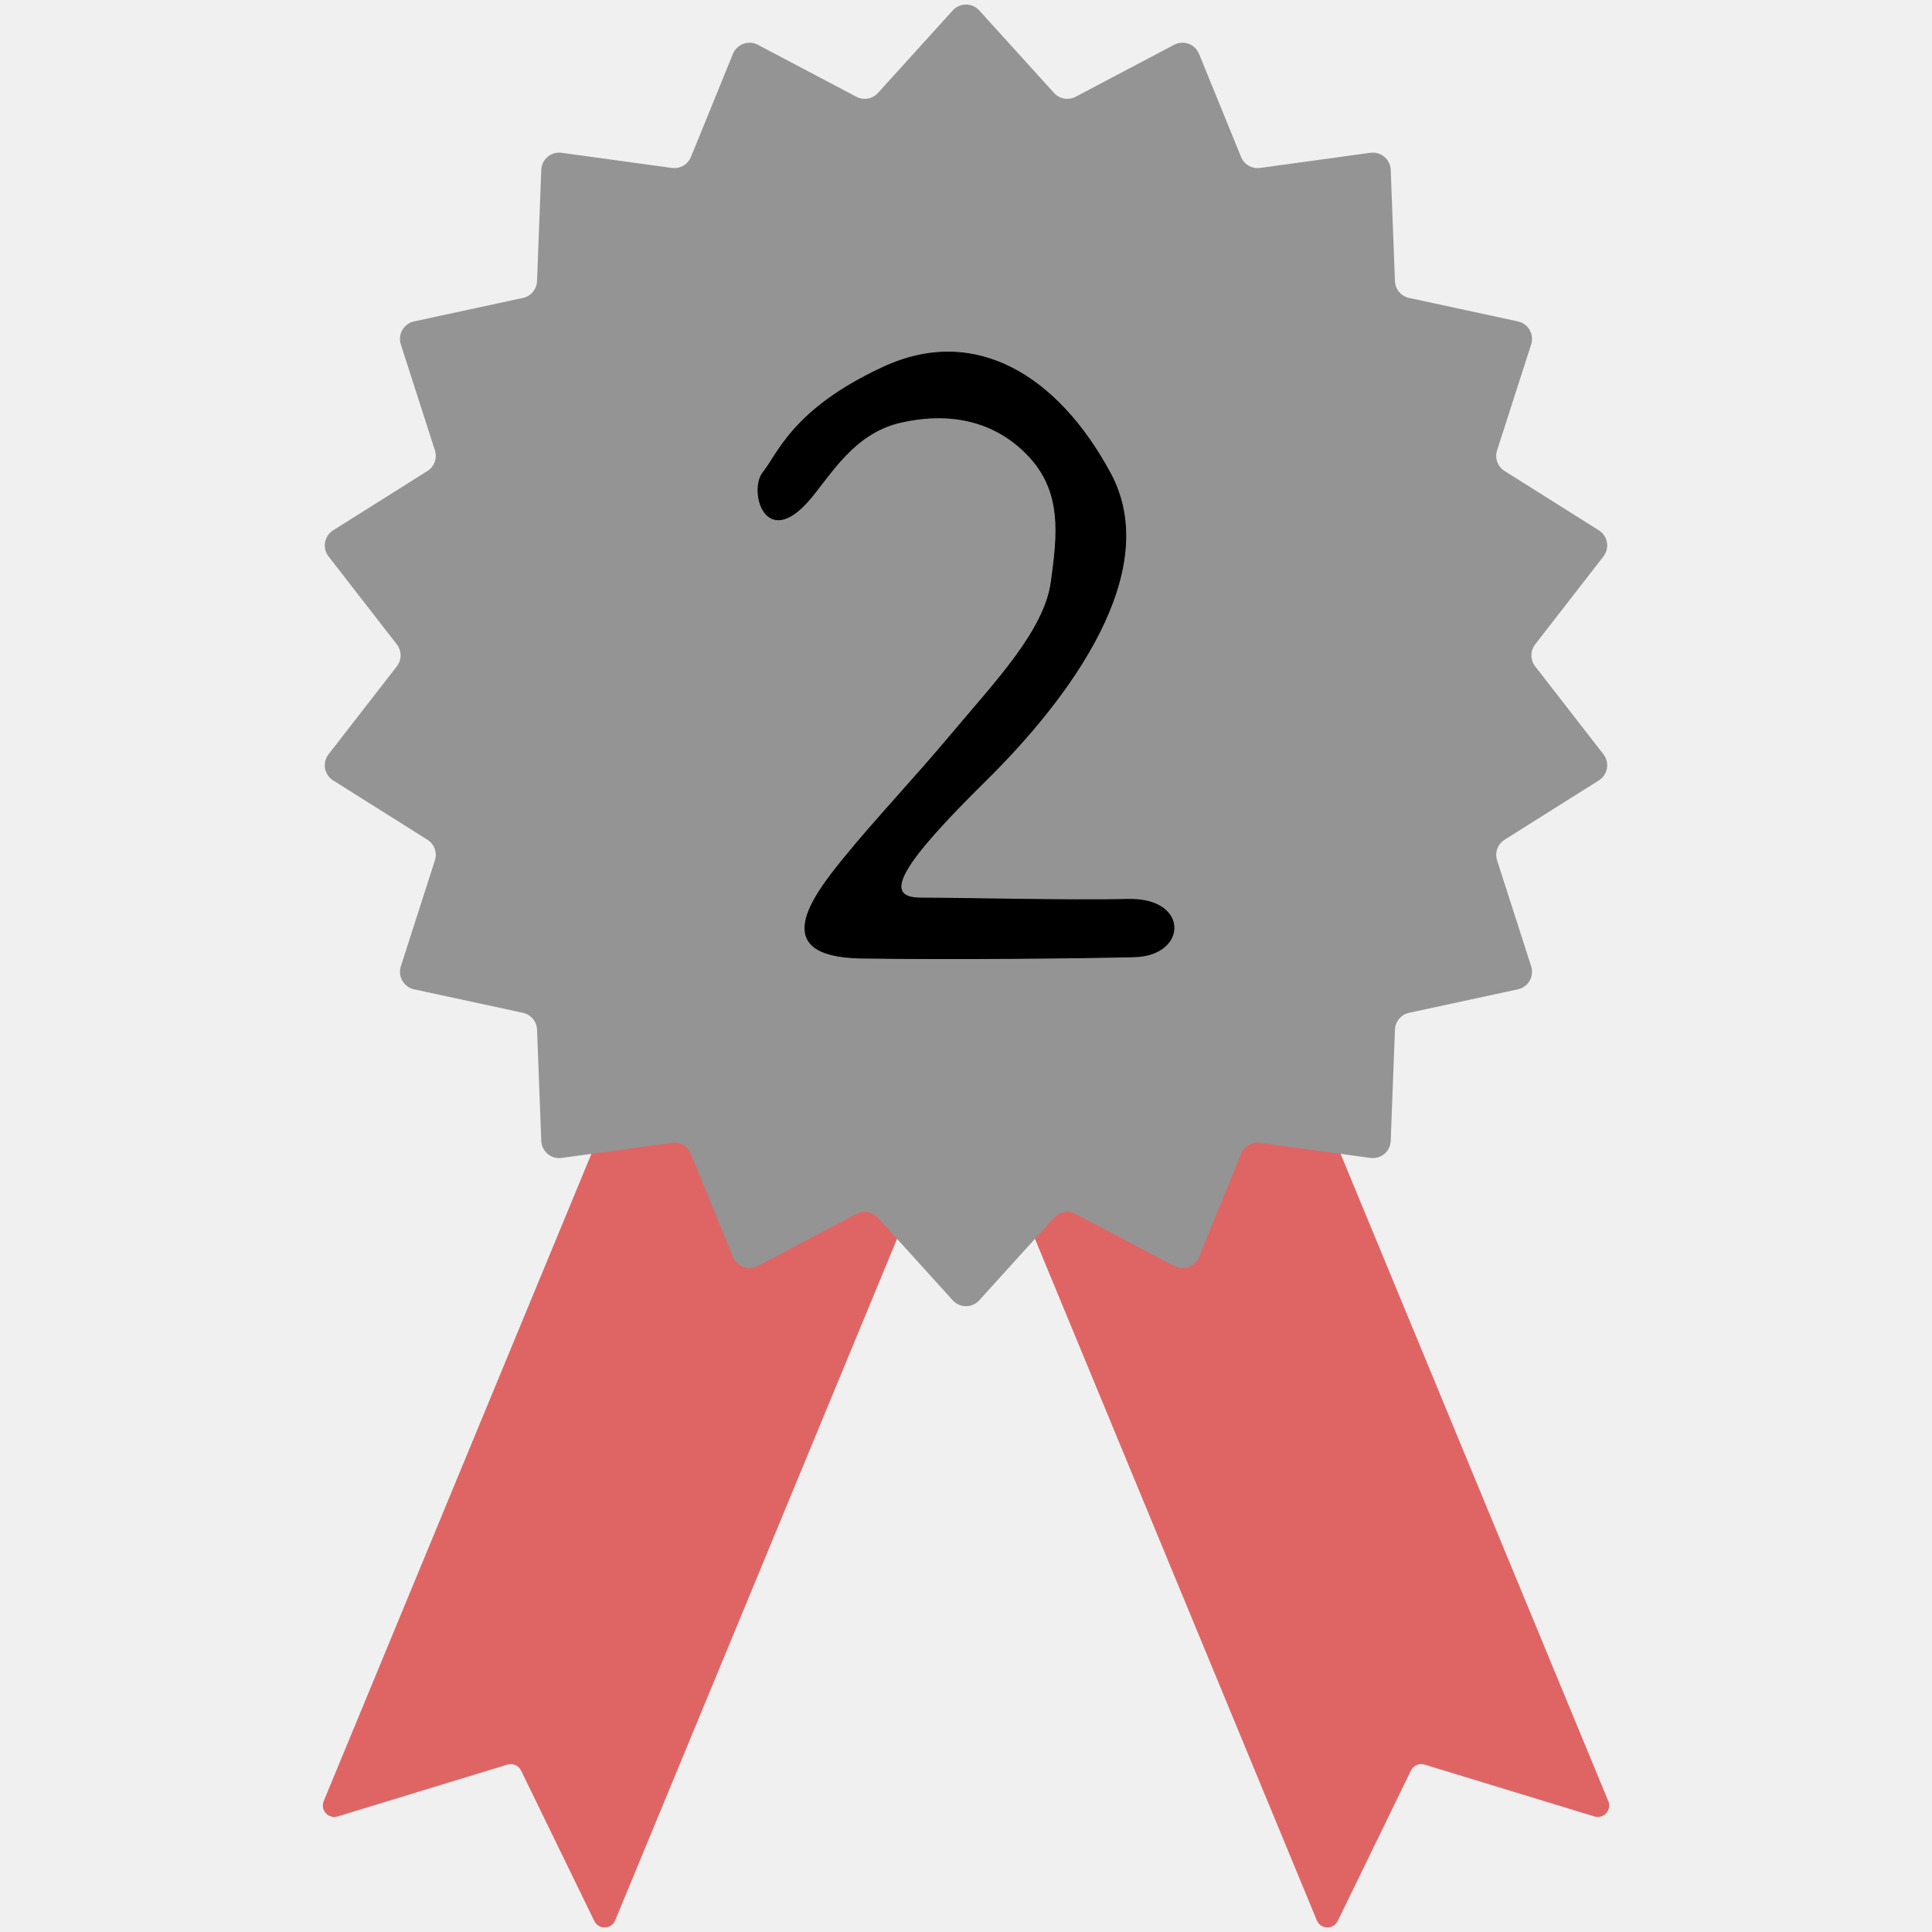
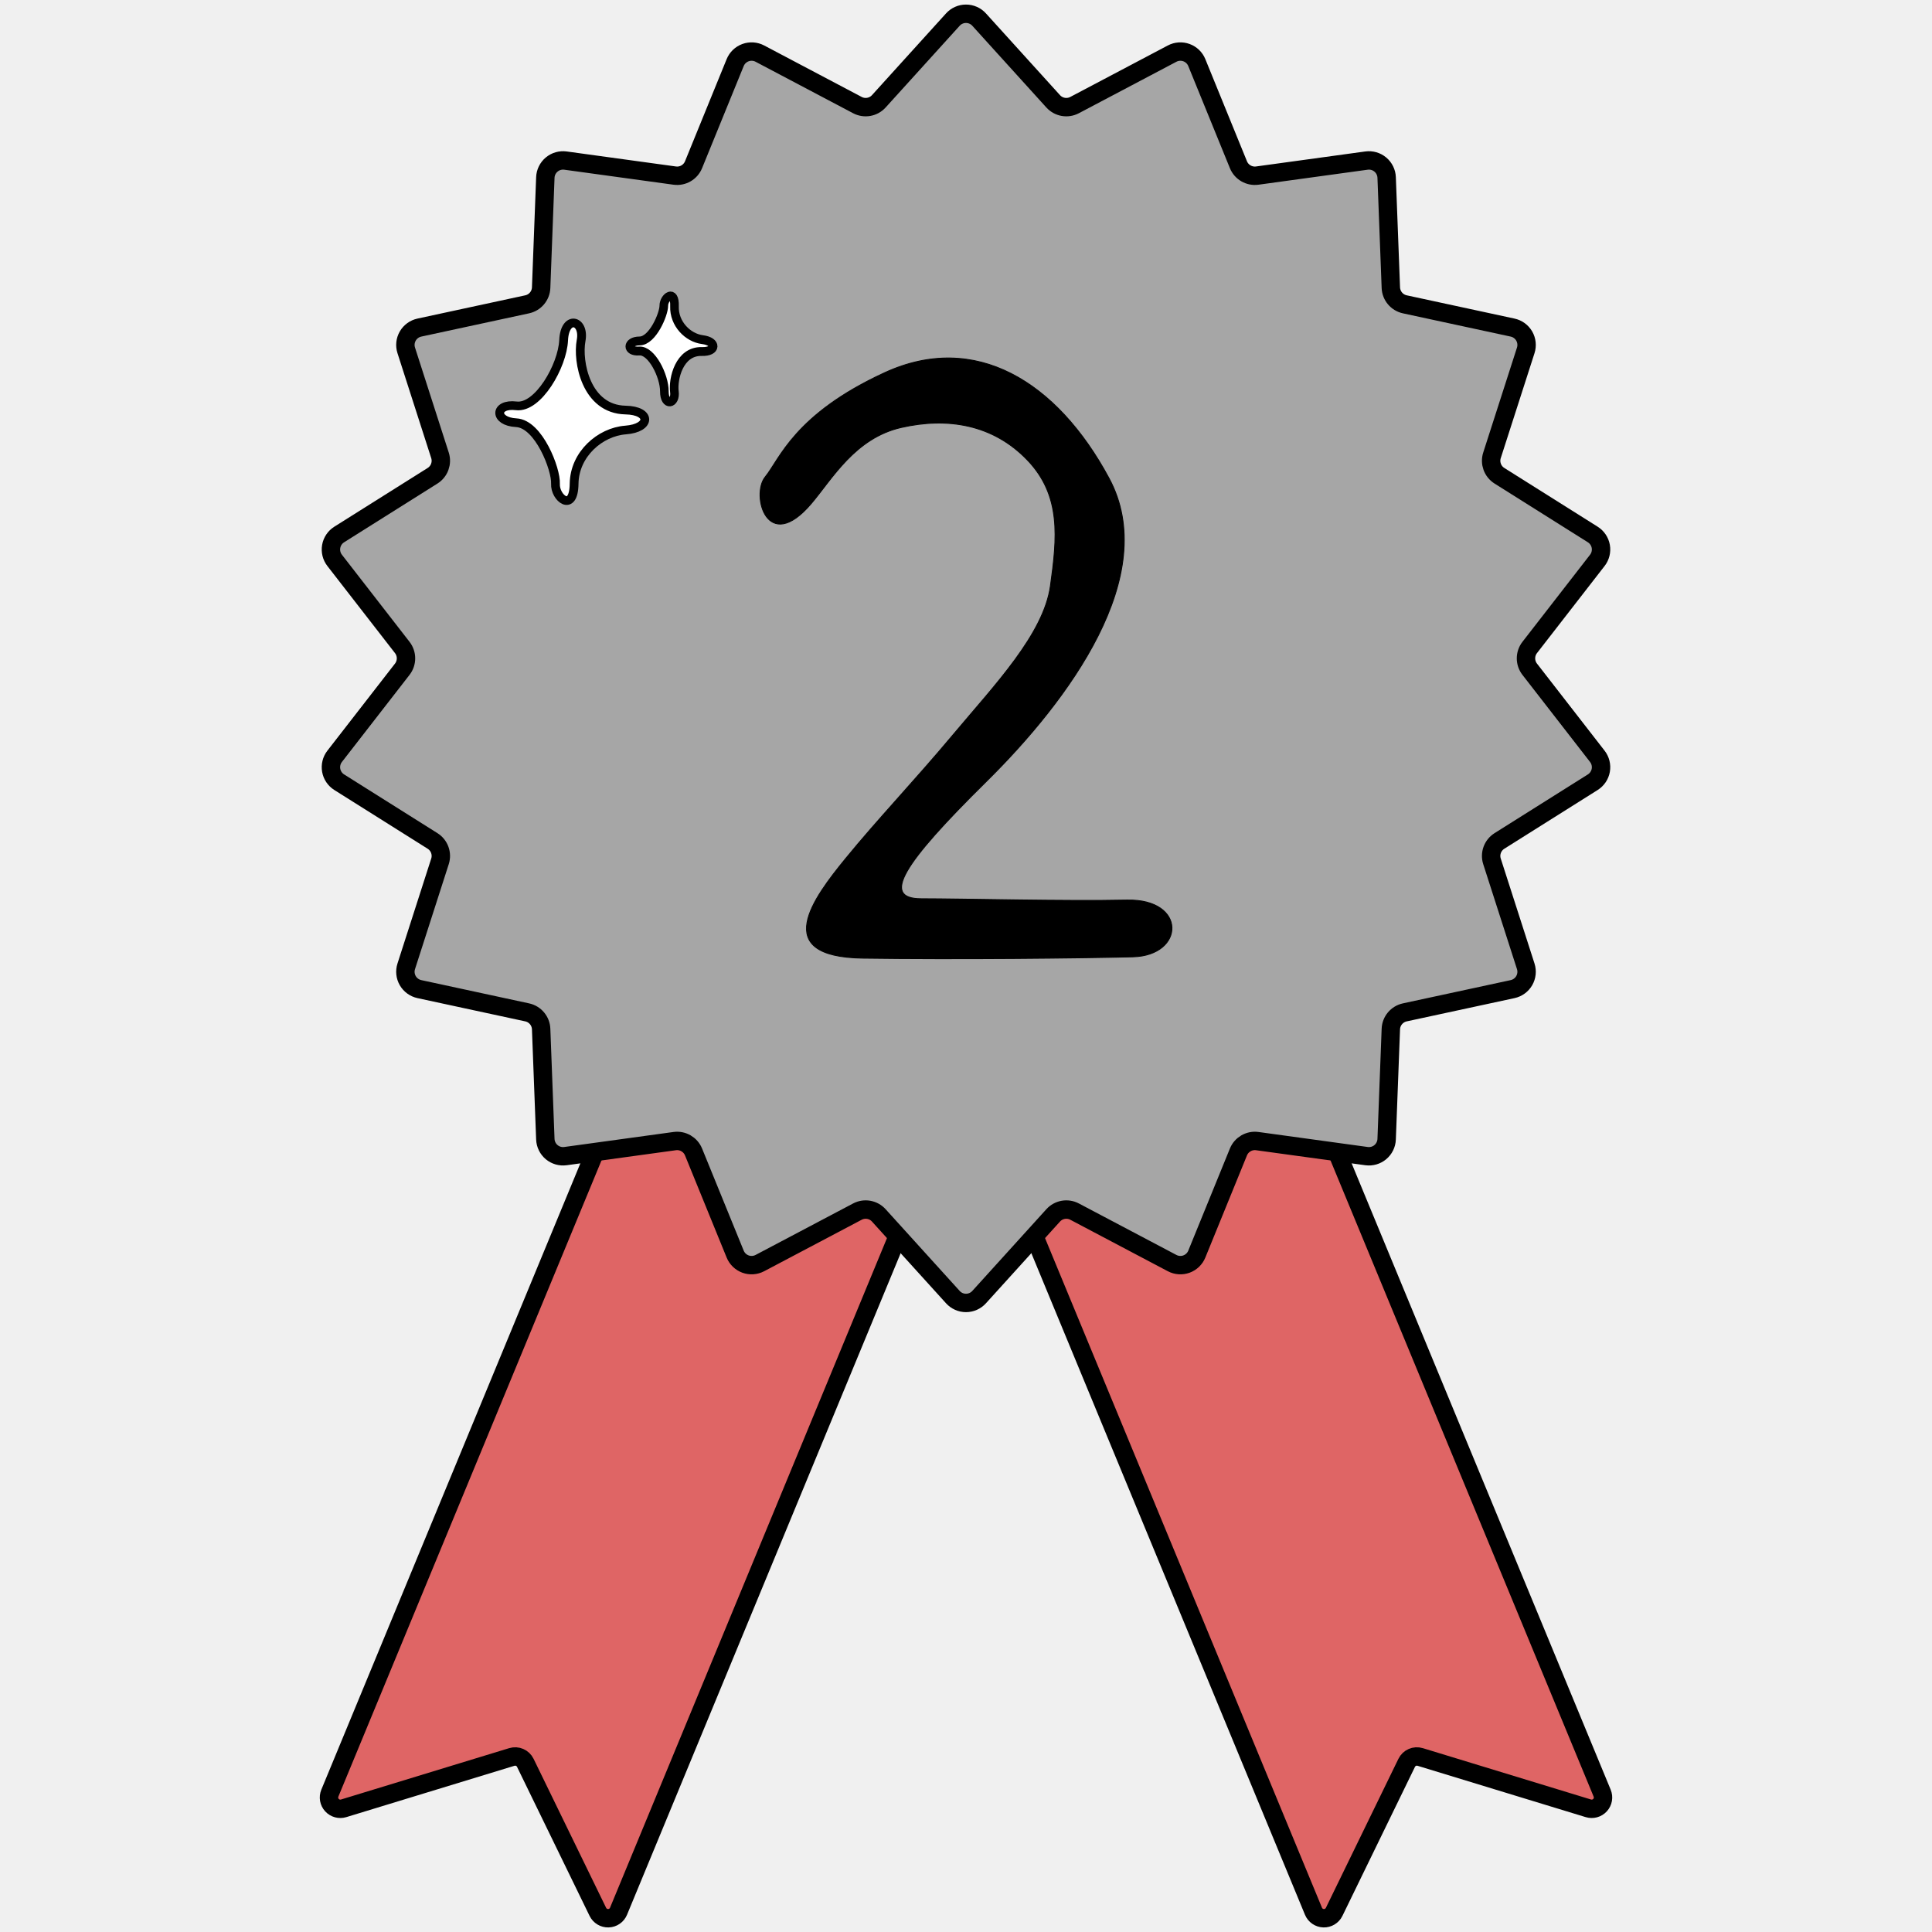
- <svg xmlns="http://www.w3.org/2000/svg" width="100%" height="100%" viewBox="0 0 2100 2100" version="1.1" xml:space="preserve" style="fill-rule:evenodd;clip-rule:evenodd;stroke-linecap:round;stroke-linejoin:round;stroke-miterlimit:1.5;">
-   <g transform="matrix(2.03538,0.841803,-0.841803,2.03538,1229.13,-1565.42)">
-     <path d="M398.68,1092.56L243.273,1092.56L243.273,1630.35C243.273,1632.54 244.533,1634.53 246.51,1635.46C248.486,1636.39 250.824,1636.1 252.512,1634.71C270.198,1620.16 308.152,1588.93 320.167,1579.04C322.314,1577.27 325.426,1577.33 327.506,1579.18C338.63,1589.04 372.625,1619.2 389.282,1633.98C390.945,1635.45 393.319,1635.82 395.348,1634.9C397.376,1633.99 398.68,1631.98 398.68,1629.75C398.68,1547.79 398.68,1092.56 398.68,1092.56Z" style="fill:rgb(223,101,101);" />
+ <svg xmlns="http://www.w3.org/2000/svg" width="100%" height="100%" viewBox="0 0 2100 2100" version="1.1" xml:space="preserve" style="fill-rule:evenodd;clip-rule:evenodd;stroke-linejoin:round;stroke-miterlimit:2;">
+   <g transform="matrix(2.0159,0.833748,-0.833748,2.0159,1227.42,-1540.38)">
+     <path d="M398.68,1092.56L243.273,1092.56L243.273,1630.35C243.273,1632.54 244.533,1634.53 246.51,1635.46C248.486,1636.39 250.824,1636.1 252.512,1634.71C270.198,1620.16 308.152,1588.93 320.167,1579.04C322.314,1577.27 325.426,1577.33 327.506,1579.18C338.63,1589.04 372.625,1619.2 389.282,1633.98C390.945,1635.45 393.319,1635.82 395.348,1634.9C397.376,1633.99 398.68,1631.98 398.68,1629.75L398.68,1092.56Z" style="fill:rgb(223,101,101);stroke:black;stroke-width:9.17px;" />
  </g>
-   <g transform="matrix(-2.03538,0.841803,0.841803,2.03538,870.871,-1565.42)">
-     <path d="M398.68,1092.56L243.273,1092.56L243.273,1630.35C243.273,1632.54 244.533,1634.53 246.51,1635.46C248.486,1636.39 250.824,1636.1 252.512,1634.71C270.198,1620.16 308.152,1588.93 320.167,1579.04C322.314,1577.27 325.426,1577.33 327.506,1579.18C338.63,1589.04 372.625,1619.2 389.282,1633.98C390.945,1635.45 393.319,1635.82 395.348,1634.9C397.376,1633.99 398.68,1631.98 398.68,1629.75C398.68,1547.79 398.68,1092.56 398.68,1092.56Z" style="fill:rgb(223,101,101);" />
+   <g transform="matrix(-2.0159,0.833748,0.833748,2.0159,872.585,-1540.38)">
+     <path d="M398.68,1092.56L243.273,1092.56L243.273,1630.35C243.273,1632.54 244.533,1634.53 246.51,1635.46C248.486,1636.39 250.824,1636.1 252.512,1634.71C270.198,1620.16 308.152,1588.93 320.167,1579.04C322.314,1577.27 325.426,1577.33 327.506,1579.18C338.63,1589.04 372.625,1619.2 389.282,1633.98C390.945,1635.45 393.319,1635.82 395.348,1634.9C397.376,1633.99 398.68,1631.98 398.68,1629.75L398.68,1092.56Z" style="fill:rgb(223,101,101);stroke:black;stroke-width:9.17px;" />
  </g>
-   <g transform="matrix(2.20259,0,0,2.20259,-1216.08,-1445.09)">
-     <path d="M1035.37,661.235C1033.7,659.386 1031.32,658.331 1028.82,658.331C1026.33,658.331 1023.95,659.386 1022.28,661.235C1012.41,672.128 993.963,692.485 985.386,701.952C982.676,704.943 978.284,705.718 974.714,703.834C963.417,697.871 939.123,685.05 926.123,678.189C923.916,677.025 921.321,676.847 918.977,677.701C916.633,678.554 914.758,680.358 913.817,682.668C908.268,696.28 897.899,721.718 893.077,733.547C891.554,737.285 887.691,739.515 883.693,738.965C871.037,737.227 843.823,733.487 829.261,731.487C826.789,731.147 824.289,731.868 822.379,733.471C820.468,735.075 819.324,737.411 819.229,739.904C818.67,754.593 817.627,782.043 817.142,794.808C816.988,798.841 814.122,802.258 810.176,803.109C797.689,805.804 770.838,811.598 756.469,814.699C754.03,815.225 751.928,816.757 750.681,818.918C749.433,821.078 749.158,823.665 749.921,826.04C754.42,840.034 762.828,866.185 766.738,878.346C767.974,882.189 766.448,886.38 763.032,888.529C752.219,895.332 728.969,909.961 716.527,917.789C714.416,919.117 712.964,921.276 712.531,923.733C712.098,926.189 712.723,928.715 714.253,930.685C723.267,942.296 740.112,963.995 747.946,974.086C750.421,977.274 750.421,981.734 747.946,984.922C740.112,995.013 723.267,1016.71 714.253,1028.32C712.723,1030.29 712.098,1032.82 712.531,1035.28C712.964,1037.73 714.416,1039.89 716.527,1041.22C728.969,1049.05 752.219,1063.67 763.032,1070.48C766.448,1072.63 767.974,1076.82 766.738,1080.66C762.828,1092.82 754.42,1118.97 749.921,1132.97C749.158,1135.34 749.433,1137.93 750.681,1140.09C751.928,1142.25 754.03,1143.78 756.469,1144.31C770.838,1147.41 797.689,1153.2 810.176,1155.9C814.122,1156.75 816.988,1160.17 817.142,1164.2C817.627,1176.96 818.67,1204.41 819.229,1219.1C819.324,1221.6 820.468,1223.93 822.379,1225.54C824.289,1227.14 826.789,1227.86 829.261,1227.52C843.823,1225.52 871.037,1221.78 883.693,1220.04C887.691,1219.49 891.554,1221.72 893.077,1225.46C897.899,1237.29 908.268,1262.73 913.817,1276.34C914.758,1278.65 916.633,1280.45 918.977,1281.31C921.321,1282.16 923.916,1281.98 926.123,1280.82C939.123,1273.96 963.417,1261.14 974.714,1255.17C978.284,1253.29 982.676,1254.06 985.386,1257.06C993.963,1266.52 1012.41,1286.88 1022.28,1297.77C1023.95,1299.62 1026.33,1300.68 1028.82,1300.68C1031.32,1300.68 1033.7,1299.62 1035.37,1297.77C1045.24,1286.88 1063.68,1266.52 1072.26,1257.06C1074.97,1254.06 1079.36,1253.29 1082.93,1255.17C1094.23,1261.14 1118.53,1273.96 1131.53,1280.82C1133.73,1281.98 1136.33,1282.16 1138.67,1281.31C1141.02,1280.45 1142.89,1278.65 1143.83,1276.34C1149.38,1262.73 1159.75,1237.29 1164.57,1225.46C1166.09,1221.72 1169.96,1219.49 1173.95,1220.04C1186.61,1221.78 1213.83,1225.52 1228.39,1227.52C1230.86,1227.86 1233.36,1227.14 1235.27,1225.54C1237.18,1223.93 1238.33,1221.6 1238.42,1219.1C1238.98,1204.41 1240.02,1176.96 1240.51,1164.2C1240.66,1160.17 1243.53,1156.75 1247.47,1155.9C1259.96,1153.2 1286.81,1147.41 1301.18,1144.31C1303.62,1143.78 1305.72,1142.25 1306.97,1140.09C1308.21,1137.93 1308.49,1135.34 1307.73,1132.97C1303.23,1118.97 1294.82,1092.82 1290.91,1080.66C1289.67,1076.82 1291.2,1072.63 1294.62,1070.48C1305.43,1063.67 1328.68,1049.05 1341.12,1041.22C1343.23,1039.89 1344.68,1037.73 1345.12,1035.28C1345.55,1032.82 1344.92,1030.29 1343.39,1028.32C1334.38,1016.71 1317.54,995.013 1309.7,984.922C1307.23,981.734 1307.23,977.274 1309.7,974.086C1317.54,963.995 1334.38,942.296 1343.39,930.685C1344.92,928.715 1345.55,926.189 1345.12,923.733C1344.68,921.276 1343.23,919.117 1341.12,917.789C1328.68,909.961 1305.43,895.332 1294.62,888.529C1291.2,886.38 1289.67,882.189 1290.91,878.346C1294.82,866.185 1303.23,840.034 1307.73,826.04C1308.49,823.665 1308.21,821.078 1306.97,818.918C1305.72,816.757 1303.62,815.225 1301.18,814.699C1286.81,811.598 1259.96,805.804 1247.47,803.109C1243.53,802.258 1240.66,798.841 1240.51,794.808C1240.02,782.043 1238.98,754.593 1238.42,739.904C1238.33,737.411 1237.18,735.075 1235.27,733.471C1233.36,731.868 1230.86,731.147 1228.39,731.487C1213.83,733.487 1186.61,737.227 1173.95,738.965C1169.96,739.515 1166.09,737.285 1164.57,733.547C1159.75,721.718 1149.38,696.28 1143.83,682.668C1142.89,680.358 1141.02,678.554 1138.67,677.701C1136.33,676.847 1133.73,677.025 1131.53,678.189C1118.53,685.05 1094.23,697.871 1082.93,703.834C1079.36,705.718 1074.97,704.943 1072.26,701.952C1063.68,692.485 1045.24,672.128 1035.37,661.235Z" style="fill:rgb(148,148,148);" />
+   <g transform="matrix(2.18151,0,0,2.18151,-1194.4,-1421.2)">
+     <path d="M1035.37,661.235C1033.7,659.386 1031.32,658.331 1028.82,658.331C1026.33,658.331 1023.95,659.386 1022.28,661.235C1012.41,672.128 993.963,692.485 985.386,701.952C982.676,704.943 978.284,705.718 974.714,703.834C963.417,697.871 939.123,685.05 926.123,678.189C923.916,677.025 921.321,676.847 918.977,677.701C916.633,678.554 914.758,680.358 913.817,682.668C908.268,696.28 897.899,721.718 893.077,733.547C891.554,737.285 887.691,739.515 883.693,738.965C871.037,737.227 843.823,733.487 829.261,731.487C826.789,731.147 824.289,731.868 822.379,733.471C820.468,735.075 819.324,737.411 819.229,739.904C818.67,754.593 817.627,782.043 817.142,794.808C816.988,798.841 814.122,802.258 810.176,803.109C797.689,805.804 770.838,811.598 756.469,814.699C754.03,815.225 751.928,816.757 750.681,818.918C749.433,821.078 749.158,823.665 749.921,826.04C754.42,840.034 762.828,866.185 766.738,878.346C767.974,882.189 766.448,886.38 763.032,888.529C752.219,895.332 728.969,909.961 716.527,917.789C714.416,919.117 712.964,921.276 712.531,923.733C712.098,926.189 712.723,928.715 714.253,930.685C723.267,942.296 740.112,963.995 747.946,974.086C750.421,977.274 750.421,981.734 747.946,984.922C740.112,995.013 723.267,1016.71 714.253,1028.32C712.723,1030.29 712.098,1032.82 712.531,1035.28C712.964,1037.73 714.416,1039.89 716.527,1041.22C728.969,1049.05 752.219,1063.67 763.032,1070.48C766.448,1072.63 767.974,1076.82 766.738,1080.66C762.828,1092.82 754.42,1118.97 749.921,1132.97C749.158,1135.34 749.433,1137.93 750.681,1140.09C751.928,1142.25 754.03,1143.78 756.469,1144.31C770.838,1147.41 797.689,1153.2 810.176,1155.9C814.122,1156.75 816.988,1160.17 817.142,1164.2C817.627,1176.96 818.67,1204.41 819.229,1219.1C819.324,1221.6 820.468,1223.93 822.379,1225.54C824.289,1227.14 826.789,1227.86 829.261,1227.52C843.823,1225.52 871.037,1221.78 883.693,1220.04C887.691,1219.49 891.554,1221.72 893.077,1225.46C897.899,1237.29 908.268,1262.73 913.817,1276.34C914.758,1278.65 916.633,1280.45 918.977,1281.31C921.321,1282.16 923.916,1281.98 926.123,1280.82C939.123,1273.96 963.417,1261.14 974.714,1255.17C978.284,1253.29 982.676,1254.06 985.386,1257.06C993.963,1266.52 1012.41,1286.88 1022.28,1297.77C1023.95,1299.62 1026.33,1300.68 1028.82,1300.68C1031.32,1300.68 1033.7,1299.62 1035.37,1297.77C1045.24,1286.88 1063.68,1266.52 1072.26,1257.06C1074.97,1254.06 1079.36,1253.29 1082.93,1255.17C1094.23,1261.14 1118.53,1273.96 1131.53,1280.82C1133.73,1281.98 1136.33,1282.16 1138.67,1281.31C1141.02,1280.45 1142.89,1278.65 1143.83,1276.34C1149.38,1262.73 1159.75,1237.29 1164.57,1225.46C1166.09,1221.72 1169.96,1219.49 1173.95,1220.04C1186.61,1221.78 1213.83,1225.52 1228.39,1227.52C1230.86,1227.86 1233.36,1227.14 1235.27,1225.54C1237.18,1223.93 1238.33,1221.6 1238.42,1219.1C1238.98,1204.41 1240.02,1176.96 1240.51,1164.2C1240.66,1160.17 1243.53,1156.75 1247.47,1155.9C1259.96,1153.2 1286.81,1147.41 1301.18,1144.31C1303.62,1143.78 1305.72,1142.25 1306.97,1140.09C1308.21,1137.93 1308.49,1135.34 1307.73,1132.97C1303.23,1118.97 1294.82,1092.82 1290.91,1080.66C1289.67,1076.82 1291.2,1072.63 1294.62,1070.48C1305.43,1063.67 1328.68,1049.05 1341.12,1041.22C1343.23,1039.89 1344.68,1037.73 1345.12,1035.28C1345.55,1032.82 1344.92,1030.29 1343.39,1028.32C1334.38,1016.71 1317.54,995.013 1309.7,984.922C1307.23,981.734 1307.23,977.274 1309.7,974.086C1317.54,963.995 1334.38,942.296 1343.39,930.685C1344.92,928.715 1345.55,926.189 1345.12,923.733C1344.68,921.276 1343.23,919.117 1341.12,917.789C1328.68,909.961 1305.43,895.332 1294.62,888.529C1291.2,886.38 1289.67,882.189 1290.91,878.346C1294.82,866.185 1303.23,840.034 1307.73,826.04C1308.49,823.665 1308.21,821.078 1306.97,818.918C1305.72,816.757 1303.62,815.225 1301.18,814.699C1286.81,811.598 1259.96,805.804 1247.47,803.109C1243.53,802.258 1240.66,798.841 1240.51,794.808C1240.02,782.043 1238.98,754.593 1238.42,739.904C1238.33,737.411 1237.18,735.075 1235.27,733.471C1233.36,731.868 1230.86,731.147 1228.39,731.487C1213.83,733.487 1186.61,737.227 1173.95,738.965C1169.96,739.515 1166.09,737.285 1164.57,733.547C1159.75,721.718 1149.38,696.28 1143.83,682.668C1142.89,680.358 1141.02,678.554 1138.67,677.701C1136.33,676.847 1133.73,677.025 1131.53,678.189C1118.53,685.05 1094.23,697.871 1082.93,703.834C1079.36,705.718 1074.97,704.943 1072.26,701.952C1063.68,692.485 1045.24,672.128 1035.37,661.235Z" style="fill:rgb(166,166,166);stroke:black;stroke-width:9.17px;" />
  </g>
-   <g transform="matrix(1,0,0,1,21.7819,47.2612)">
-     <path d="M858.545,495.043C881.392,468.104 906.351,423.334 957.055,411.744C1007.76,400.155 1057.74,408.123 1095.4,447.237C1133.07,486.351 1128.24,532.708 1120.88,585.584C1113.52,638.461 1059.92,694.234 1015.01,747.835C970.102,801.436 931.712,841.274 896.22,884.734C860.727,928.194 812.197,992.66 915.052,994.109C1017.91,995.557 1154.08,994.109 1211.31,992.66C1268.53,991.211 1270.7,928.919 1204.79,930.367C1138.87,931.816 1023.63,928.919 979.122,928.919C934.609,928.919 958.956,890.529 1050,800.712C1141.04,710.894 1242.44,573.995 1185.22,467.518C1128,361.041 1038.18,305.992 938.946,351.625C839.713,397.258 823.777,446.512 807.842,466.069C791.907,485.626 810.015,552.265 858.545,495.043Z" style="stroke:black;stroke-width:1px;" />
+   <g transform="matrix(0.990431,0,0,0.990431,31.6204,56.8672)">
+     <path d="M858.545,495.043C881.392,468.104 906.351,423.334 957.055,411.744C1007.76,400.155 1057.74,408.123 1095.4,447.237C1133.07,486.351 1128.24,532.708 1120.88,585.584C1113.52,638.461 1059.92,694.234 1015.01,747.835C970.102,801.436 931.712,841.274 896.22,884.734C860.727,928.194 812.197,992.66 915.052,994.109C1017.91,995.557 1154.08,994.109 1211.31,992.66C1268.53,991.211 1270.7,928.919 1204.79,930.367C1138.87,931.816 1023.63,928.919 979.122,928.919C934.609,928.919 958.956,890.529 1050,800.712C1141.04,710.894 1242.44,573.995 1185.22,467.518C1128,361.041 1038.18,305.992 938.946,351.625C839.713,397.258 823.777,446.512 807.842,466.069C791.907,485.626 810.015,552.265 858.545,495.043Z" style="stroke:black;stroke-width:1px;stroke-linecap:round;stroke-miterlimit:1.5;" />
+   </g>
+   <g>
+     <g transform="matrix(-0.848452,0,0,0.838835,2164.01,269.4)">
+       <path d="M1749.1,210.19C1716.09,210.836 1716.46,233.556 1749.1,236.042C1781.74,238.527 1814.55,267.361 1815.04,305.641C1815.54,343.921 1839.9,324.035 1838.91,305.641C1837.91,287.247 1860.28,228.087 1889.12,226.596C1917.95,225.105 1916.96,201.242 1889.12,204.722C1861.28,208.202 1829.96,153.019 1828.47,119.711C1826.98,86.403 1801.12,93.363 1806.1,120.208C1811.07,147.054 1799.98,209.196 1749.1,210.19Z" style="fill:white;stroke:black;stroke-width:11.26px;" />
+     </g>
+     <g transform="matrix(-0.486212,-0.0234025,0.0240383,-0.499422,1608.29,527.982)">
+       <path d="M1749.1,210.19C1716.09,210.836 1716.46,233.556 1749.1,236.042C1781.74,238.527 1814.55,267.361 1815.04,305.641C1815.54,343.921 1839.9,324.035 1838.91,305.641C1837.91,287.247 1860.28,228.087 1889.12,226.596C1917.95,225.105 1916.96,201.242 1889.12,204.722C1861.28,208.202 1829.96,153.019 1828.47,119.711C1826.98,86.403 1801.12,93.363 1806.1,120.208C1811.07,147.054 1799.98,209.196 1749.1,210.19Z" style="fill:white;stroke:black;stroke-width:19.25px;" />
+     </g>
  </g>
</svg>
